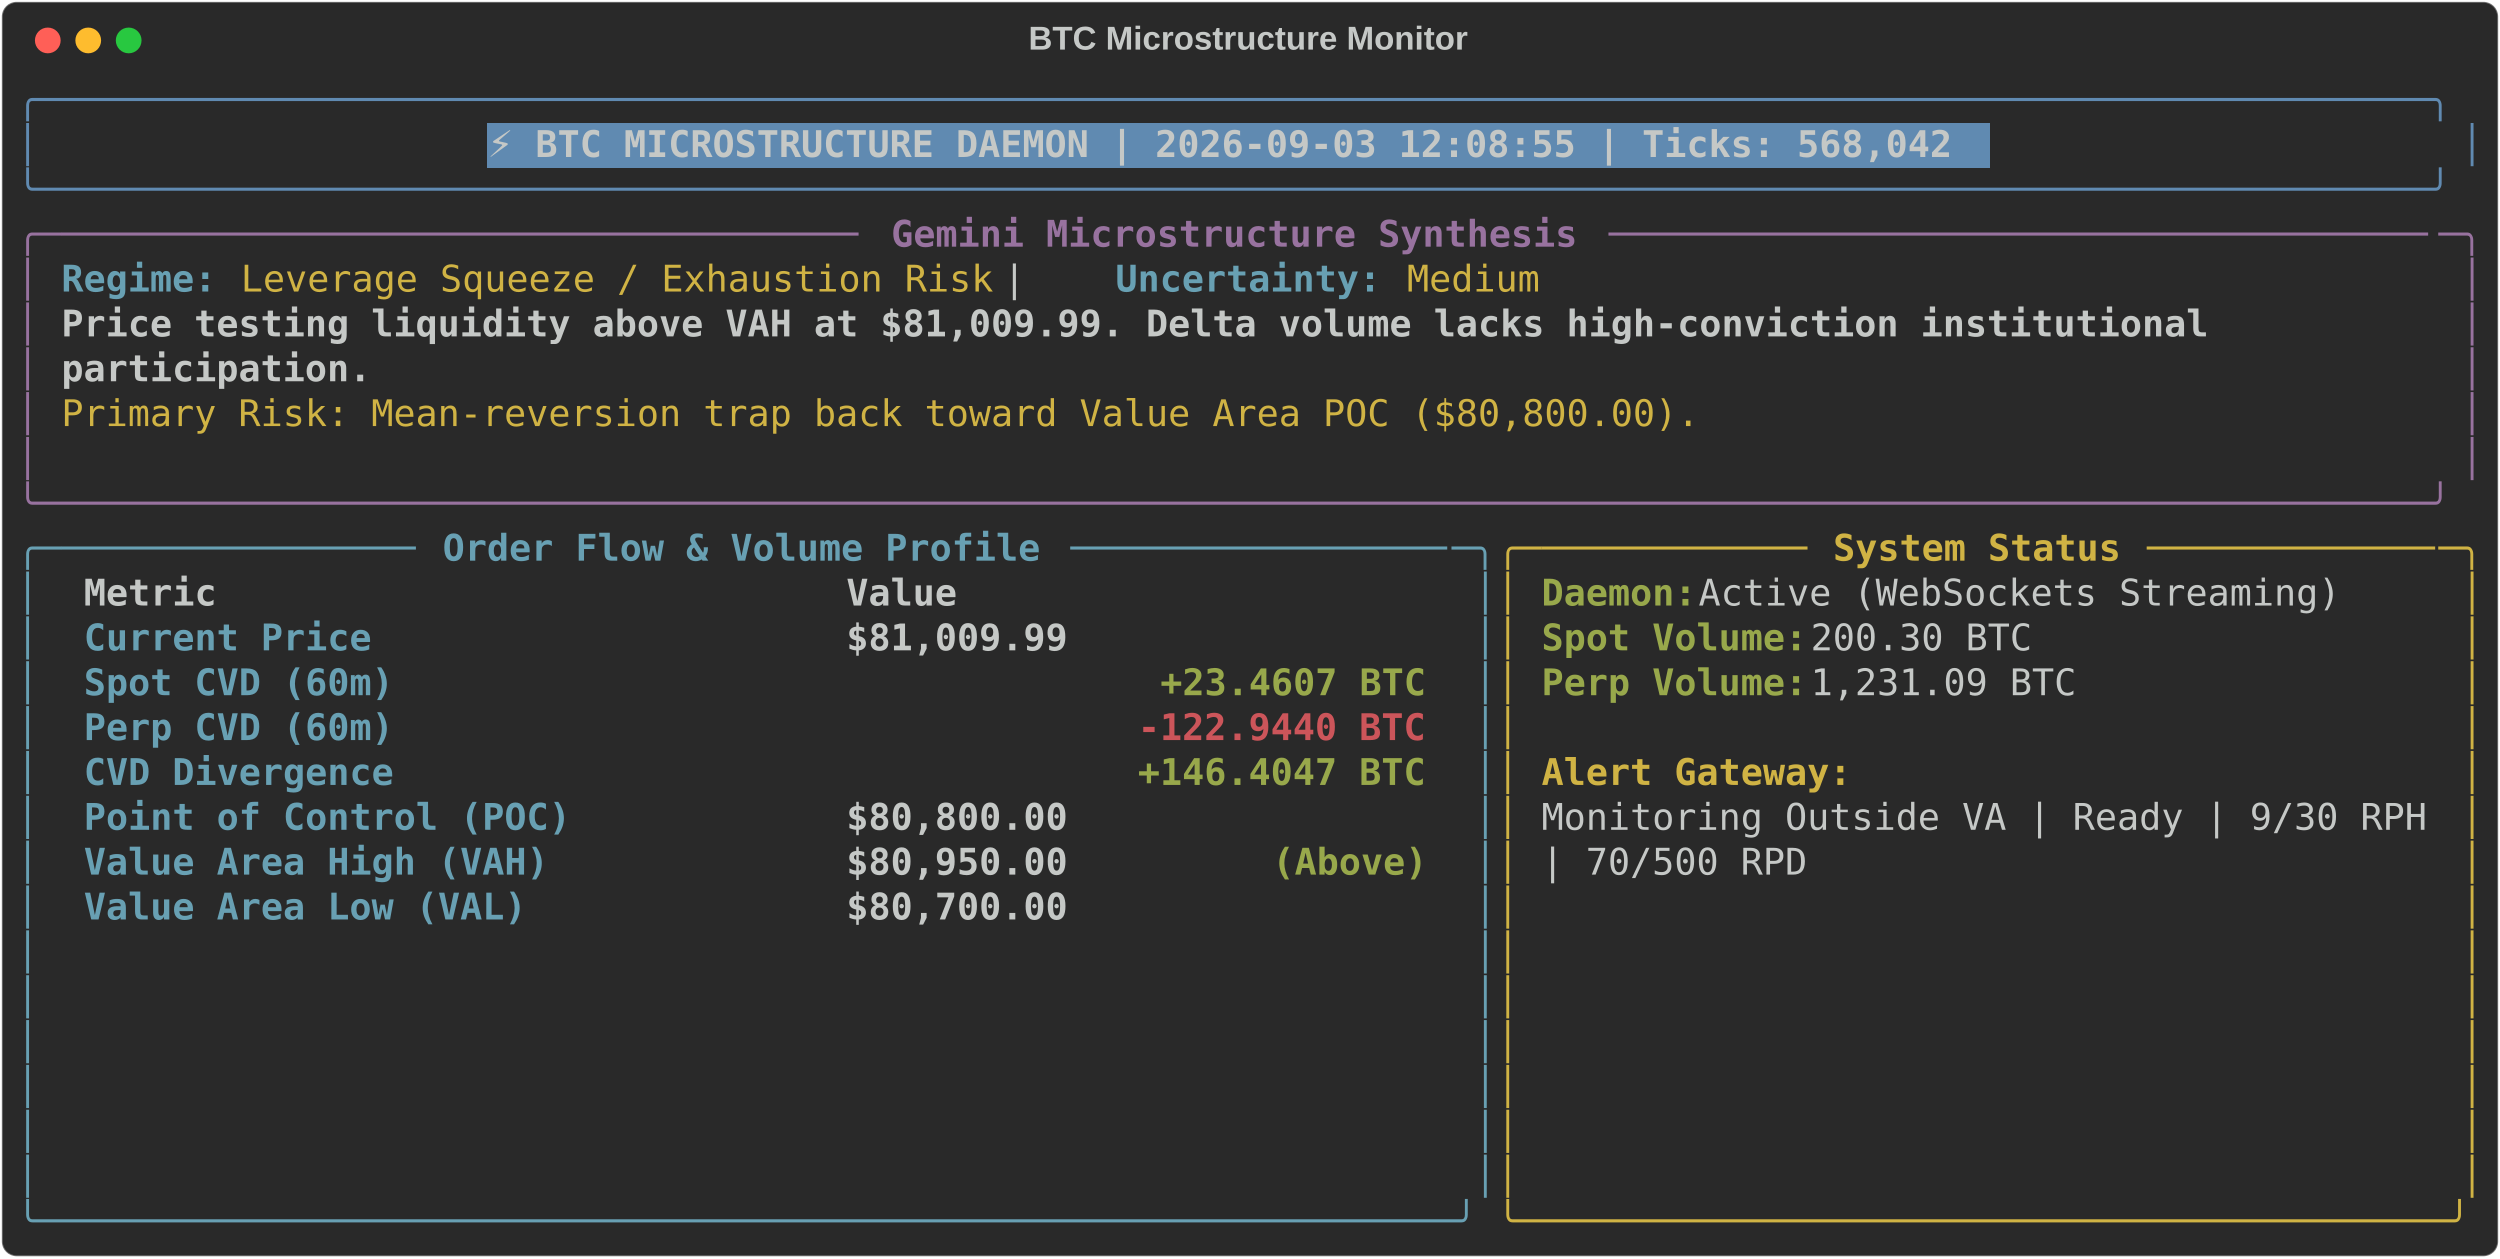
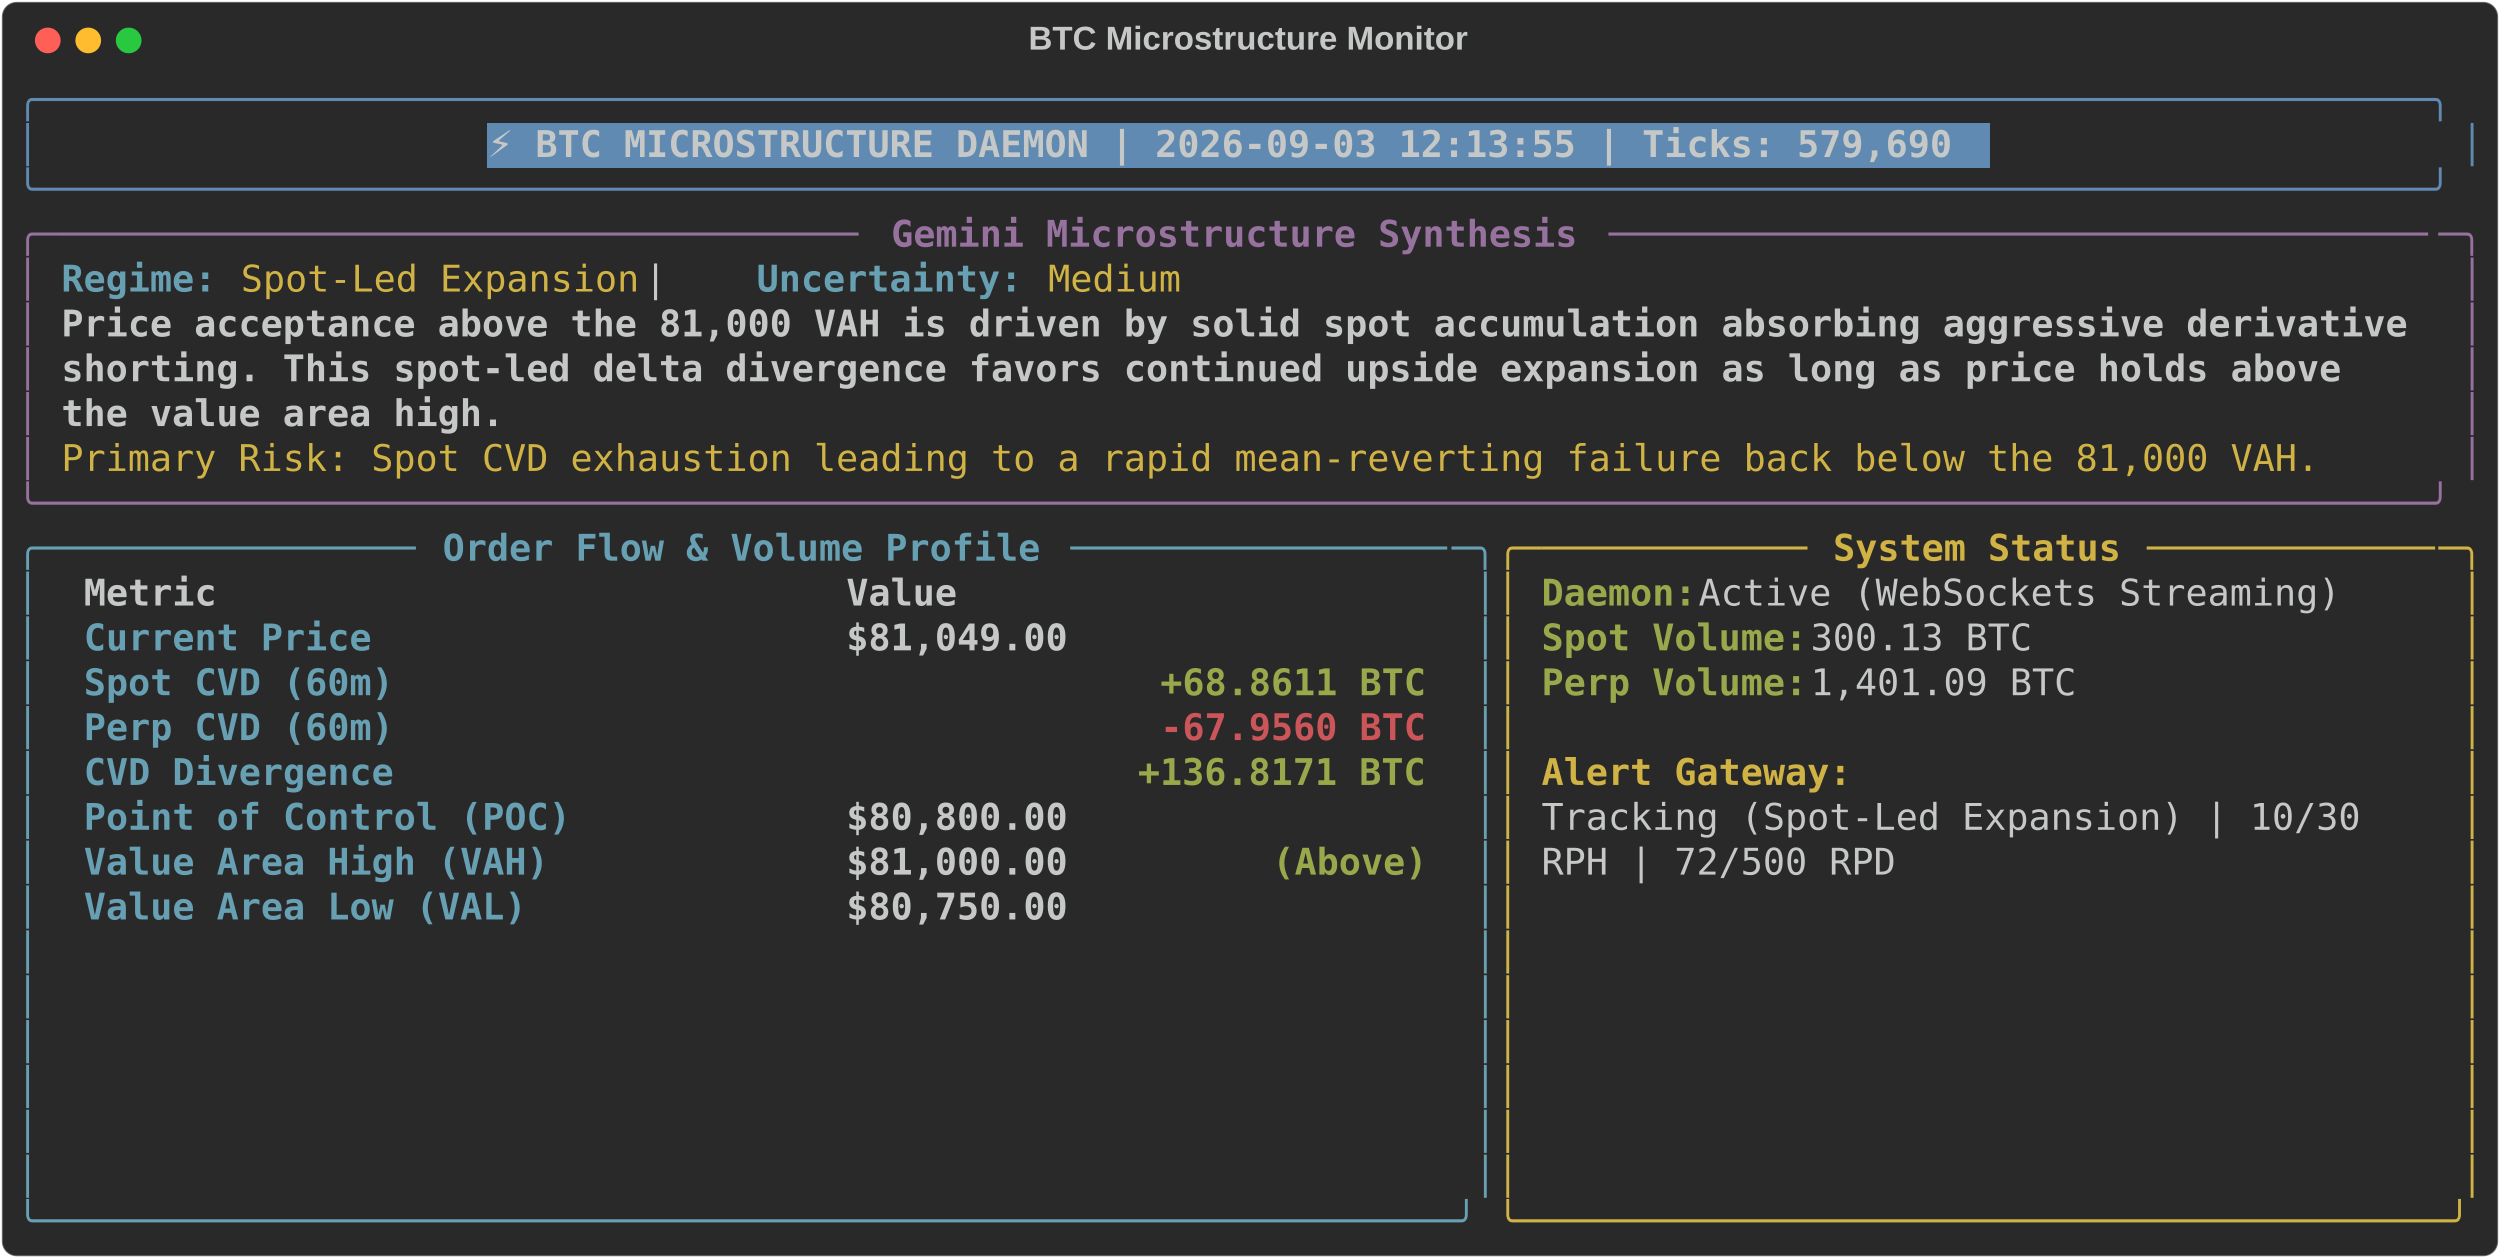
<svg xmlns="http://www.w3.org/2000/svg" class="rich-terminal" viewBox="0 0 1360 684.4">
  <style>

    @font-face {
        font-family: "Fira Code";
        src: local("FiraCode-Regular"),
                url("https://cdnjs.cloudflare.com/ajax/libs/firacode/6.2.0/woff2/FiraCode-Regular.woff2") format("woff2"),
                url("https://cdnjs.cloudflare.com/ajax/libs/firacode/6.2.0/woff/FiraCode-Regular.woff") format("woff");
        font-style: normal;
        font-weight: 400;
    }
    @font-face {
        font-family: "Fira Code";
        src: local("FiraCode-Bold"),
                url("https://cdnjs.cloudflare.com/ajax/libs/firacode/6.2.0/woff2/FiraCode-Bold.woff2") format("woff2"),
                url("https://cdnjs.cloudflare.com/ajax/libs/firacode/6.2.0/woff/FiraCode-Bold.woff") format("woff");
        font-style: bold;
        font-weight: 700;
    }

-     .terminal-783521857-matrix {
+     .terminal-2181682220-matrix {
        font-family: Fira Code, monospace;
        font-size: 20px;
        line-height: 24.4px;
        font-variant-east-asian: full-width;
    }

-     .terminal-783521857-title {
+     .terminal-2181682220-title {
        font-size: 18px;
        font-weight: bold;
        font-family: arial;
    }

-     .terminal-783521857-r1 { fill: #608ab1 }
- .terminal-783521857-r2 { fill: #c5c8c6 }
- .terminal-783521857-r3 { fill: #c5c8c6;font-weight: bold }
- .terminal-783521857-r4 { fill: #98729f }
- .terminal-783521857-r5 { fill: #98729f;font-weight: bold }
- .terminal-783521857-r6 { fill: #68a0b3;font-weight: bold }
- .terminal-783521857-r7 { fill: #d0b344 }
- .terminal-783521857-r8 { fill: #68a0b3 }
- .terminal-783521857-r9 { fill: #d0b344;font-weight: bold }
- .terminal-783521857-r10 { fill: #98a84b;font-weight: bold }
- .terminal-783521857-r11 { fill: #cc555a;font-weight: bold }
+     .terminal-2181682220-r1 { fill: #608ab1 }
+ .terminal-2181682220-r2 { fill: #c5c8c6 }
+ .terminal-2181682220-r3 { fill: #c5c8c6;font-weight: bold }
+ .terminal-2181682220-r4 { fill: #98729f }
+ .terminal-2181682220-r5 { fill: #98729f;font-weight: bold }
+ .terminal-2181682220-r6 { fill: #68a0b3;font-weight: bold }
+ .terminal-2181682220-r7 { fill: #d0b344 }
+ .terminal-2181682220-r8 { fill: #68a0b3 }
+ .terminal-2181682220-r9 { fill: #d0b344;font-weight: bold }
+ .terminal-2181682220-r10 { fill: #98a84b;font-weight: bold }
+ .terminal-2181682220-r11 { fill: #cc555a;font-weight: bold }
    </style>
  <defs>
-     <clipPath id="terminal-783521857-clip-terminal">
+     <clipPath id="terminal-2181682220-clip-terminal">
      <rect x="0" y="0" width="1341.0" height="633.4" />
    </clipPath>
-     <clipPath id="terminal-783521857-line-0">
+     <clipPath id="terminal-2181682220-line-0">
      <rect x="0" y="1.5" width="1342" height="24.65" />
    </clipPath>
-     <clipPath id="terminal-783521857-line-1">
+     <clipPath id="terminal-2181682220-line-1">
      <rect x="0" y="25.9" width="1342" height="24.65" />
    </clipPath>
-     <clipPath id="terminal-783521857-line-2">
+     <clipPath id="terminal-2181682220-line-2">
      <rect x="0" y="50.3" width="1342" height="24.65" />
    </clipPath>
-     <clipPath id="terminal-783521857-line-3">
+     <clipPath id="terminal-2181682220-line-3">
      <rect x="0" y="74.7" width="1342" height="24.65" />
    </clipPath>
-     <clipPath id="terminal-783521857-line-4">
+     <clipPath id="terminal-2181682220-line-4">
      <rect x="0" y="99.1" width="1342" height="24.65" />
    </clipPath>
-     <clipPath id="terminal-783521857-line-5">
+     <clipPath id="terminal-2181682220-line-5">
      <rect x="0" y="123.5" width="1342" height="24.65" />
    </clipPath>
-     <clipPath id="terminal-783521857-line-6">
+     <clipPath id="terminal-2181682220-line-6">
      <rect x="0" y="147.9" width="1342" height="24.65" />
    </clipPath>
-     <clipPath id="terminal-783521857-line-7">
+     <clipPath id="terminal-2181682220-line-7">
      <rect x="0" y="172.3" width="1342" height="24.65" />
    </clipPath>
-     <clipPath id="terminal-783521857-line-8">
+     <clipPath id="terminal-2181682220-line-8">
      <rect x="0" y="196.7" width="1342" height="24.65" />
    </clipPath>
-     <clipPath id="terminal-783521857-line-9">
+     <clipPath id="terminal-2181682220-line-9">
      <rect x="0" y="221.1" width="1342" height="24.65" />
    </clipPath>
-     <clipPath id="terminal-783521857-line-10">
+     <clipPath id="terminal-2181682220-line-10">
      <rect x="0" y="245.5" width="1342" height="24.65" />
    </clipPath>
-     <clipPath id="terminal-783521857-line-11">
+     <clipPath id="terminal-2181682220-line-11">
      <rect x="0" y="269.9" width="1342" height="24.65" />
    </clipPath>
-     <clipPath id="terminal-783521857-line-12">
+     <clipPath id="terminal-2181682220-line-12">
      <rect x="0" y="294.3" width="1342" height="24.65" />
    </clipPath>
-     <clipPath id="terminal-783521857-line-13">
+     <clipPath id="terminal-2181682220-line-13">
      <rect x="0" y="318.7" width="1342" height="24.65" />
    </clipPath>
-     <clipPath id="terminal-783521857-line-14">
+     <clipPath id="terminal-2181682220-line-14">
      <rect x="0" y="343.1" width="1342" height="24.65" />
    </clipPath>
-     <clipPath id="terminal-783521857-line-15">
+     <clipPath id="terminal-2181682220-line-15">
      <rect x="0" y="367.5" width="1342" height="24.65" />
    </clipPath>
-     <clipPath id="terminal-783521857-line-16">
+     <clipPath id="terminal-2181682220-line-16">
      <rect x="0" y="391.9" width="1342" height="24.65" />
    </clipPath>
-     <clipPath id="terminal-783521857-line-17">
+     <clipPath id="terminal-2181682220-line-17">
      <rect x="0" y="416.3" width="1342" height="24.65" />
    </clipPath>
-     <clipPath id="terminal-783521857-line-18">
+     <clipPath id="terminal-2181682220-line-18">
      <rect x="0" y="440.7" width="1342" height="24.65" />
    </clipPath>
-     <clipPath id="terminal-783521857-line-19">
+     <clipPath id="terminal-2181682220-line-19">
      <rect x="0" y="465.1" width="1342" height="24.65" />
    </clipPath>
-     <clipPath id="terminal-783521857-line-20">
+     <clipPath id="terminal-2181682220-line-20">
      <rect x="0" y="489.5" width="1342" height="24.65" />
    </clipPath>
-     <clipPath id="terminal-783521857-line-21">
+     <clipPath id="terminal-2181682220-line-21">
      <rect x="0" y="513.9" width="1342" height="24.65" />
    </clipPath>
-     <clipPath id="terminal-783521857-line-22">
+     <clipPath id="terminal-2181682220-line-22">
      <rect x="0" y="538.3" width="1342" height="24.65" />
    </clipPath>
-     <clipPath id="terminal-783521857-line-23">
+     <clipPath id="terminal-2181682220-line-23">
      <rect x="0" y="562.7" width="1342" height="24.65" />
    </clipPath>
-     <clipPath id="terminal-783521857-line-24">
+     <clipPath id="terminal-2181682220-line-24">
      <rect x="0" y="587.1" width="1342" height="24.65" />
    </clipPath>
  </defs>
  <rect fill="#292929" stroke="rgba(255,255,255,0.35)" stroke-width="1" x="1" y="1" width="1358" height="682.4" rx="8" />
-   <text class="terminal-783521857-title" fill="#c5c8c6" text-anchor="middle" x="679" y="27">BTC Microstructure Monitor</text>
+   <text class="terminal-2181682220-title" fill="#c5c8c6" text-anchor="middle" x="679" y="27">BTC Microstructure Monitor</text>
  <g transform="translate(26,22)">
    <circle cx="0" cy="0" r="7" fill="#ff5f57" />
    <circle cx="22" cy="0" r="7" fill="#febc2e" />
    <circle cx="44" cy="0" r="7" fill="#28c840" />
  </g>
-   <g transform="translate(9, 41)" clip-path="url(#terminal-783521857-clip-terminal)">
+   <g transform="translate(9, 41)" clip-path="url(#terminal-2181682220-clip-terminal)">
    <rect fill="#608ab1" x="256.2" y="25.9" width="817.4" height="24.65" shape-rendering="crispEdges" />
-     <g class="terminal-783521857-matrix">
-       <text class="terminal-783521857-r1" x="0" y="20" textLength="1342" clip-path="url(#terminal-783521857-line-0)">╭────────────────────────────────────────────────────────────────────────────────────────────────────────────╮</text>
-       <text class="terminal-783521857-r2" x="1342" y="20" textLength="12.2" clip-path="url(#terminal-783521857-line-0)">
- </text>
-       <text class="terminal-783521857-r1" x="0" y="44.4" textLength="12.2" clip-path="url(#terminal-783521857-line-1)">│</text>
-       <text class="terminal-783521857-r3" x="256.2" y="44.4" textLength="805.2" clip-path="url(#terminal-783521857-line-1)">⚡ BTC MICROSTRUCTURE DAEMON | 2026-09-03 12:08:55 | Ticks: 568,042</text>
-       <text class="terminal-783521857-r1" x="1329.8" y="44.4" textLength="12.2" clip-path="url(#terminal-783521857-line-1)">│</text>
-       <text class="terminal-783521857-r2" x="1342" y="44.4" textLength="12.2" clip-path="url(#terminal-783521857-line-1)">
- </text>
-       <text class="terminal-783521857-r1" x="0" y="68.8" textLength="1342" clip-path="url(#terminal-783521857-line-2)">╰────────────────────────────────────────────────────────────────────────────────────────────────────────────╯</text>
-       <text class="terminal-783521857-r2" x="1342" y="68.8" textLength="12.2" clip-path="url(#terminal-783521857-line-2)">
- </text>
-       <text class="terminal-783521857-r4" x="0" y="93.2" textLength="24.4" clip-path="url(#terminal-783521857-line-3)">╭─</text>
-       <text class="terminal-783521857-r4" x="24.4" y="93.2" textLength="439.2" clip-path="url(#terminal-783521857-line-3)">────────────────────────────────────</text>
-       <text class="terminal-783521857-r5" x="475.8" y="93.2" textLength="378.2" clip-path="url(#terminal-783521857-line-3)">Gemini Microstructure Synthesis</text>
-       <text class="terminal-783521857-r4" x="866.2" y="93.2" textLength="451.4" clip-path="url(#terminal-783521857-line-3)">─────────────────────────────────────</text>
-       <text class="terminal-783521857-r4" x="1317.6" y="93.2" textLength="24.4" clip-path="url(#terminal-783521857-line-3)">─╮</text>
-       <text class="terminal-783521857-r2" x="1342" y="93.2" textLength="12.2" clip-path="url(#terminal-783521857-line-3)">
- </text>
-       <text class="terminal-783521857-r4" x="0" y="117.6" textLength="12.2" clip-path="url(#terminal-783521857-line-4)">│</text>
-       <text class="terminal-783521857-r6" x="24.4" y="117.6" textLength="85.4" clip-path="url(#terminal-783521857-line-4)">Regime:</text>
-       <text class="terminal-783521857-r7" x="122" y="117.6" textLength="414.8" clip-path="url(#terminal-783521857-line-4)">Leverage Squeeze / Exhaustion Risk</text>
-       <text class="terminal-783521857-r2" x="536.8" y="117.6" textLength="61" clip-path="url(#terminal-783521857-line-4)">  |  </text>
-       <text class="terminal-783521857-r6" x="597.8" y="117.6" textLength="146.4" clip-path="url(#terminal-783521857-line-4)">Uncertainty:</text>
-       <text class="terminal-783521857-r7" x="756.4" y="117.6" textLength="73.2" clip-path="url(#terminal-783521857-line-4)">Medium</text>
-       <text class="terminal-783521857-r4" x="1329.8" y="117.6" textLength="12.2" clip-path="url(#terminal-783521857-line-4)">│</text>
-       <text class="terminal-783521857-r2" x="1342" y="117.6" textLength="12.2" clip-path="url(#terminal-783521857-line-4)">
- </text>
-       <text class="terminal-783521857-r4" x="0" y="142" textLength="12.2" clip-path="url(#terminal-783521857-line-5)">│</text>
-       <text class="terminal-783521857-r3" x="24.4" y="142" textLength="1195.6" clip-path="url(#terminal-783521857-line-5)">Price testing liquidity above VAH at $81,009.99. Delta volume lacks high-conviction institutional </text>
-       <text class="terminal-783521857-r4" x="1329.8" y="142" textLength="12.2" clip-path="url(#terminal-783521857-line-5)">│</text>
-       <text class="terminal-783521857-r2" x="1342" y="142" textLength="12.2" clip-path="url(#terminal-783521857-line-5)">
- </text>
-       <text class="terminal-783521857-r4" x="0" y="166.4" textLength="12.2" clip-path="url(#terminal-783521857-line-6)">│</text>
-       <text class="terminal-783521857-r3" x="24.4" y="166.4" textLength="170.8" clip-path="url(#terminal-783521857-line-6)">participation.</text>
-       <text class="terminal-783521857-r4" x="1329.8" y="166.4" textLength="12.2" clip-path="url(#terminal-783521857-line-6)">│</text>
-       <text class="terminal-783521857-r2" x="1342" y="166.4" textLength="12.2" clip-path="url(#terminal-783521857-line-6)">
- </text>
-       <text class="terminal-783521857-r4" x="0" y="190.8" textLength="12.2" clip-path="url(#terminal-783521857-line-7)">│</text>
-       <text class="terminal-783521857-r7" x="24.4" y="190.8" textLength="902.8" clip-path="url(#terminal-783521857-line-7)">Primary Risk: Mean-reversion trap back toward Value Area POC ($80,800.00).</text>
-       <text class="terminal-783521857-r4" x="1329.8" y="190.8" textLength="12.2" clip-path="url(#terminal-783521857-line-7)">│</text>
-       <text class="terminal-783521857-r2" x="1342" y="190.8" textLength="12.2" clip-path="url(#terminal-783521857-line-7)">
- </text>
-       <text class="terminal-783521857-r4" x="0" y="215.2" textLength="12.2" clip-path="url(#terminal-783521857-line-8)">│</text>
-       <text class="terminal-783521857-r4" x="1329.8" y="215.2" textLength="12.2" clip-path="url(#terminal-783521857-line-8)">│</text>
-       <text class="terminal-783521857-r2" x="1342" y="215.2" textLength="12.2" clip-path="url(#terminal-783521857-line-8)">
- </text>
-       <text class="terminal-783521857-r4" x="0" y="239.6" textLength="1342" clip-path="url(#terminal-783521857-line-9)">╰────────────────────────────────────────────────────────────────────────────────────────────────────────────╯</text>
-       <text class="terminal-783521857-r2" x="1342" y="239.6" textLength="12.2" clip-path="url(#terminal-783521857-line-9)">
- </text>
-       <text class="terminal-783521857-r8" x="0" y="264" textLength="24.4" clip-path="url(#terminal-783521857-line-10)">╭─</text>
-       <text class="terminal-783521857-r8" x="24.4" y="264" textLength="195.2" clip-path="url(#terminal-783521857-line-10)">────────────────</text>
-       <text class="terminal-783521857-r6" x="231.8" y="264" textLength="329.4" clip-path="url(#terminal-783521857-line-10)">Order Flow &amp; Volume Profile</text>
-       <text class="terminal-783521857-r8" x="573.4" y="264" textLength="207.4" clip-path="url(#terminal-783521857-line-10)">─────────────────</text>
-       <text class="terminal-783521857-r8" x="780.8" y="264" textLength="24.4" clip-path="url(#terminal-783521857-line-10)">─╮</text>
-       <text class="terminal-783521857-r7" x="805.2" y="264" textLength="24.4" clip-path="url(#terminal-783521857-line-10)">╭─</text>
-       <text class="terminal-783521857-r7" x="829.6" y="264" textLength="146.4" clip-path="url(#terminal-783521857-line-10)">────────────</text>
-       <text class="terminal-783521857-r9" x="988.2" y="264" textLength="158.6" clip-path="url(#terminal-783521857-line-10)">System Status</text>
-       <text class="terminal-783521857-r7" x="1159" y="264" textLength="158.6" clip-path="url(#terminal-783521857-line-10)">─────────────</text>
-       <text class="terminal-783521857-r7" x="1317.6" y="264" textLength="24.4" clip-path="url(#terminal-783521857-line-10)">─╮</text>
-       <text class="terminal-783521857-r2" x="1342" y="264" textLength="12.2" clip-path="url(#terminal-783521857-line-10)">
- </text>
-       <text class="terminal-783521857-r8" x="0" y="288.4" textLength="12.2" clip-path="url(#terminal-783521857-line-11)">│</text>
-       <text class="terminal-783521857-r3" x="36.6" y="288.4" textLength="390.4" clip-path="url(#terminal-783521857-line-11)">Metric                          </text>
-       <text class="terminal-783521857-r3" x="451.4" y="288.4" textLength="317.2" clip-path="url(#terminal-783521857-line-11)">                     Value</text>
-       <text class="terminal-783521857-r8" x="793" y="288.4" textLength="12.2" clip-path="url(#terminal-783521857-line-11)">│</text>
-       <text class="terminal-783521857-r7" x="805.2" y="288.4" textLength="12.2" clip-path="url(#terminal-783521857-line-11)">│</text>
-       <text class="terminal-783521857-r10" x="829.6" y="288.4" textLength="85.4" clip-path="url(#terminal-783521857-line-11)">Daemon:</text>
-       <text class="terminal-783521857-r2" x="915" y="288.4" textLength="366" clip-path="url(#terminal-783521857-line-11)"> Active (WebSockets Streaming)</text>
-       <text class="terminal-783521857-r7" x="1329.8" y="288.4" textLength="12.2" clip-path="url(#terminal-783521857-line-11)">│</text>
-       <text class="terminal-783521857-r2" x="1342" y="288.4" textLength="12.2" clip-path="url(#terminal-783521857-line-11)">
- </text>
-       <text class="terminal-783521857-r8" x="0" y="312.8" textLength="12.2" clip-path="url(#terminal-783521857-line-12)">│</text>
-       <text class="terminal-783521857-r6" x="36.6" y="312.8" textLength="390.4" clip-path="url(#terminal-783521857-line-12)">Current Price                   </text>
-       <text class="terminal-783521857-r3" x="451.4" y="312.8" textLength="317.2" clip-path="url(#terminal-783521857-line-12)">                $81,009.99</text>
-       <text class="terminal-783521857-r8" x="793" y="312.8" textLength="12.2" clip-path="url(#terminal-783521857-line-12)">│</text>
-       <text class="terminal-783521857-r7" x="805.2" y="312.8" textLength="12.2" clip-path="url(#terminal-783521857-line-12)">│</text>
-       <text class="terminal-783521857-r10" x="829.6" y="312.8" textLength="146.4" clip-path="url(#terminal-783521857-line-12)">Spot Volume:</text>
-       <text class="terminal-783521857-r2" x="976" y="312.8" textLength="134.2" clip-path="url(#terminal-783521857-line-12)"> 200.30 BTC</text>
-       <text class="terminal-783521857-r7" x="1329.8" y="312.8" textLength="12.2" clip-path="url(#terminal-783521857-line-12)">│</text>
-       <text class="terminal-783521857-r2" x="1342" y="312.8" textLength="12.2" clip-path="url(#terminal-783521857-line-12)">
- </text>
-       <text class="terminal-783521857-r8" x="0" y="337.2" textLength="12.2" clip-path="url(#terminal-783521857-line-13)">│</text>
-       <text class="terminal-783521857-r6" x="36.6" y="337.2" textLength="390.4" clip-path="url(#terminal-783521857-line-13)">Spot CVD (60m)                  </text>
-       <text class="terminal-783521857-r10" x="622.2" y="337.2" textLength="146.4" clip-path="url(#terminal-783521857-line-13)">+23.4607 BTC</text>
-       <text class="terminal-783521857-r8" x="793" y="337.2" textLength="12.2" clip-path="url(#terminal-783521857-line-13)">│</text>
-       <text class="terminal-783521857-r7" x="805.2" y="337.2" textLength="12.2" clip-path="url(#terminal-783521857-line-13)">│</text>
-       <text class="terminal-783521857-r10" x="829.6" y="337.2" textLength="146.4" clip-path="url(#terminal-783521857-line-13)">Perp Volume:</text>
-       <text class="terminal-783521857-r2" x="976" y="337.2" textLength="158.6" clip-path="url(#terminal-783521857-line-13)"> 1,231.09 BTC</text>
-       <text class="terminal-783521857-r7" x="1329.8" y="337.2" textLength="12.2" clip-path="url(#terminal-783521857-line-13)">│</text>
-       <text class="terminal-783521857-r2" x="1342" y="337.2" textLength="12.2" clip-path="url(#terminal-783521857-line-13)">
- </text>
-       <text class="terminal-783521857-r8" x="0" y="361.6" textLength="12.2" clip-path="url(#terminal-783521857-line-14)">│</text>
-       <text class="terminal-783521857-r6" x="36.6" y="361.6" textLength="390.4" clip-path="url(#terminal-783521857-line-14)">Perp CVD (60m)                  </text>
-       <text class="terminal-783521857-r11" x="610" y="361.6" textLength="158.6" clip-path="url(#terminal-783521857-line-14)">-122.9440 BTC</text>
-       <text class="terminal-783521857-r8" x="793" y="361.6" textLength="12.2" clip-path="url(#terminal-783521857-line-14)">│</text>
-       <text class="terminal-783521857-r7" x="805.2" y="361.6" textLength="12.2" clip-path="url(#terminal-783521857-line-14)">│</text>
-       <text class="terminal-783521857-r7" x="1329.8" y="361.6" textLength="12.2" clip-path="url(#terminal-783521857-line-14)">│</text>
-       <text class="terminal-783521857-r2" x="1342" y="361.6" textLength="12.2" clip-path="url(#terminal-783521857-line-14)">
- </text>
-       <text class="terminal-783521857-r8" x="0" y="386" textLength="12.2" clip-path="url(#terminal-783521857-line-15)">│</text>
-       <text class="terminal-783521857-r6" x="36.6" y="386" textLength="390.4" clip-path="url(#terminal-783521857-line-15)">CVD Divergence                  </text>
-       <text class="terminal-783521857-r10" x="610" y="386" textLength="158.6" clip-path="url(#terminal-783521857-line-15)">+146.4047 BTC</text>
-       <text class="terminal-783521857-r8" x="793" y="386" textLength="12.2" clip-path="url(#terminal-783521857-line-15)">│</text>
-       <text class="terminal-783521857-r7" x="805.2" y="386" textLength="12.2" clip-path="url(#terminal-783521857-line-15)">│</text>
-       <text class="terminal-783521857-r9" x="829.6" y="386" textLength="170.8" clip-path="url(#terminal-783521857-line-15)">Alert Gateway:</text>
-       <text class="terminal-783521857-r7" x="1329.8" y="386" textLength="12.2" clip-path="url(#terminal-783521857-line-15)">│</text>
-       <text class="terminal-783521857-r2" x="1342" y="386" textLength="12.2" clip-path="url(#terminal-783521857-line-15)">
- </text>
-       <text class="terminal-783521857-r8" x="0" y="410.4" textLength="12.2" clip-path="url(#terminal-783521857-line-16)">│</text>
-       <text class="terminal-783521857-r6" x="36.6" y="410.4" textLength="390.4" clip-path="url(#terminal-783521857-line-16)">Point of Control (POC)          </text>
-       <text class="terminal-783521857-r3" x="451.4" y="410.4" textLength="317.2" clip-path="url(#terminal-783521857-line-16)">                $80,800.00</text>
-       <text class="terminal-783521857-r8" x="793" y="410.4" textLength="12.2" clip-path="url(#terminal-783521857-line-16)">│</text>
-       <text class="terminal-783521857-r7" x="805.2" y="410.4" textLength="12.2" clip-path="url(#terminal-783521857-line-16)">│</text>
-       <text class="terminal-783521857-r2" x="829.6" y="410.4" textLength="488" clip-path="url(#terminal-783521857-line-16)">Monitoring Outside VA | Ready | 9/30 RPH</text>
-       <text class="terminal-783521857-r7" x="1329.8" y="410.4" textLength="12.2" clip-path="url(#terminal-783521857-line-16)">│</text>
-       <text class="terminal-783521857-r2" x="1342" y="410.4" textLength="12.2" clip-path="url(#terminal-783521857-line-16)">
- </text>
-       <text class="terminal-783521857-r8" x="0" y="434.8" textLength="12.2" clip-path="url(#terminal-783521857-line-17)">│</text>
-       <text class="terminal-783521857-r6" x="36.6" y="434.8" textLength="390.4" clip-path="url(#terminal-783521857-line-17)">Value Area High (VAH)           </text>
-       <text class="terminal-783521857-r3" x="451.4" y="434.8" textLength="231.8" clip-path="url(#terminal-783521857-line-17)">        $80,950.00 </text>
-       <text class="terminal-783521857-r10" x="683.2" y="434.8" textLength="85.4" clip-path="url(#terminal-783521857-line-17)">(Above)</text>
-       <text class="terminal-783521857-r8" x="793" y="434.8" textLength="12.2" clip-path="url(#terminal-783521857-line-17)">│</text>
-       <text class="terminal-783521857-r7" x="805.2" y="434.8" textLength="12.2" clip-path="url(#terminal-783521857-line-17)">│</text>
-       <text class="terminal-783521857-r2" x="829.6" y="434.8" textLength="146.4" clip-path="url(#terminal-783521857-line-17)">| 70/500 RPD</text>
-       <text class="terminal-783521857-r7" x="1329.8" y="434.8" textLength="12.2" clip-path="url(#terminal-783521857-line-17)">│</text>
-       <text class="terminal-783521857-r2" x="1342" y="434.8" textLength="12.2" clip-path="url(#terminal-783521857-line-17)">
- </text>
-       <text class="terminal-783521857-r8" x="0" y="459.2" textLength="12.2" clip-path="url(#terminal-783521857-line-18)">│</text>
-       <text class="terminal-783521857-r6" x="36.6" y="459.2" textLength="390.4" clip-path="url(#terminal-783521857-line-18)">Value Area Low (VAL)            </text>
-       <text class="terminal-783521857-r3" x="451.4" y="459.2" textLength="317.2" clip-path="url(#terminal-783521857-line-18)">                $80,700.00</text>
-       <text class="terminal-783521857-r8" x="793" y="459.2" textLength="12.2" clip-path="url(#terminal-783521857-line-18)">│</text>
-       <text class="terminal-783521857-r7" x="805.2" y="459.2" textLength="12.2" clip-path="url(#terminal-783521857-line-18)">│</text>
-       <text class="terminal-783521857-r7" x="1329.8" y="459.2" textLength="12.2" clip-path="url(#terminal-783521857-line-18)">│</text>
-       <text class="terminal-783521857-r2" x="1342" y="459.2" textLength="12.2" clip-path="url(#terminal-783521857-line-18)">
- </text>
-       <text class="terminal-783521857-r8" x="0" y="483.6" textLength="12.2" clip-path="url(#terminal-783521857-line-19)">│</text>
-       <text class="terminal-783521857-r8" x="793" y="483.6" textLength="12.2" clip-path="url(#terminal-783521857-line-19)">│</text>
-       <text class="terminal-783521857-r7" x="805.2" y="483.6" textLength="12.2" clip-path="url(#terminal-783521857-line-19)">│</text>
-       <text class="terminal-783521857-r7" x="1329.8" y="483.6" textLength="12.2" clip-path="url(#terminal-783521857-line-19)">│</text>
-       <text class="terminal-783521857-r2" x="1342" y="483.6" textLength="12.2" clip-path="url(#terminal-783521857-line-19)">
- </text>
-       <text class="terminal-783521857-r8" x="0" y="508" textLength="12.2" clip-path="url(#terminal-783521857-line-20)">│</text>
-       <text class="terminal-783521857-r8" x="793" y="508" textLength="12.2" clip-path="url(#terminal-783521857-line-20)">│</text>
-       <text class="terminal-783521857-r7" x="805.2" y="508" textLength="12.2" clip-path="url(#terminal-783521857-line-20)">│</text>
-       <text class="terminal-783521857-r7" x="1329.8" y="508" textLength="12.2" clip-path="url(#terminal-783521857-line-20)">│</text>
-       <text class="terminal-783521857-r2" x="1342" y="508" textLength="12.2" clip-path="url(#terminal-783521857-line-20)">
- </text>
-       <text class="terminal-783521857-r8" x="0" y="532.4" textLength="12.2" clip-path="url(#terminal-783521857-line-21)">│</text>
-       <text class="terminal-783521857-r8" x="793" y="532.4" textLength="12.2" clip-path="url(#terminal-783521857-line-21)">│</text>
-       <text class="terminal-783521857-r7" x="805.2" y="532.4" textLength="12.2" clip-path="url(#terminal-783521857-line-21)">│</text>
-       <text class="terminal-783521857-r7" x="1329.8" y="532.4" textLength="12.2" clip-path="url(#terminal-783521857-line-21)">│</text>
-       <text class="terminal-783521857-r2" x="1342" y="532.4" textLength="12.2" clip-path="url(#terminal-783521857-line-21)">
- </text>
-       <text class="terminal-783521857-r8" x="0" y="556.8" textLength="12.2" clip-path="url(#terminal-783521857-line-22)">│</text>
-       <text class="terminal-783521857-r8" x="793" y="556.8" textLength="12.2" clip-path="url(#terminal-783521857-line-22)">│</text>
-       <text class="terminal-783521857-r7" x="805.2" y="556.8" textLength="12.2" clip-path="url(#terminal-783521857-line-22)">│</text>
-       <text class="terminal-783521857-r7" x="1329.8" y="556.8" textLength="12.2" clip-path="url(#terminal-783521857-line-22)">│</text>
-       <text class="terminal-783521857-r2" x="1342" y="556.8" textLength="12.2" clip-path="url(#terminal-783521857-line-22)">
- </text>
-       <text class="terminal-783521857-r8" x="0" y="581.2" textLength="12.2" clip-path="url(#terminal-783521857-line-23)">│</text>
-       <text class="terminal-783521857-r8" x="793" y="581.2" textLength="12.2" clip-path="url(#terminal-783521857-line-23)">│</text>
-       <text class="terminal-783521857-r7" x="805.2" y="581.2" textLength="12.2" clip-path="url(#terminal-783521857-line-23)">│</text>
-       <text class="terminal-783521857-r7" x="1329.8" y="581.2" textLength="12.2" clip-path="url(#terminal-783521857-line-23)">│</text>
-       <text class="terminal-783521857-r2" x="1342" y="581.2" textLength="12.2" clip-path="url(#terminal-783521857-line-23)">
- </text>
-       <text class="terminal-783521857-r8" x="0" y="605.6" textLength="12.2" clip-path="url(#terminal-783521857-line-24)">│</text>
-       <text class="terminal-783521857-r8" x="793" y="605.6" textLength="12.2" clip-path="url(#terminal-783521857-line-24)">│</text>
-       <text class="terminal-783521857-r7" x="805.2" y="605.6" textLength="12.2" clip-path="url(#terminal-783521857-line-24)">│</text>
-       <text class="terminal-783521857-r7" x="1329.8" y="605.6" textLength="12.2" clip-path="url(#terminal-783521857-line-24)">│</text>
-       <text class="terminal-783521857-r2" x="1342" y="605.6" textLength="12.2" clip-path="url(#terminal-783521857-line-24)">
- </text>
-       <text class="terminal-783521857-r8" x="0" y="630" textLength="805.2" clip-path="url(#terminal-783521857-line-25)">╰────────────────────────────────────────────────────────────────╯</text>
-       <text class="terminal-783521857-r7" x="805.2" y="630" textLength="536.8" clip-path="url(#terminal-783521857-line-25)">╰──────────────────────────────────────────╯</text>
-       <text class="terminal-783521857-r2" x="1342" y="630" textLength="12.2" clip-path="url(#terminal-783521857-line-25)">
+     <g class="terminal-2181682220-matrix">
+       <text class="terminal-2181682220-r1" x="0" y="20" textLength="1342" clip-path="url(#terminal-2181682220-line-0)">╭────────────────────────────────────────────────────────────────────────────────────────────────────────────╮</text>
+       <text class="terminal-2181682220-r2" x="1342" y="20" textLength="12.2" clip-path="url(#terminal-2181682220-line-0)">
+ </text>
+       <text class="terminal-2181682220-r1" x="0" y="44.4" textLength="12.2" clip-path="url(#terminal-2181682220-line-1)">│</text>
+       <text class="terminal-2181682220-r3" x="256.2" y="44.4" textLength="805.2" clip-path="url(#terminal-2181682220-line-1)">⚡ BTC MICROSTRUCTURE DAEMON | 2026-09-03 12:13:55 | Ticks: 579,690</text>
+       <text class="terminal-2181682220-r1" x="1329.8" y="44.4" textLength="12.2" clip-path="url(#terminal-2181682220-line-1)">│</text>
+       <text class="terminal-2181682220-r2" x="1342" y="44.4" textLength="12.2" clip-path="url(#terminal-2181682220-line-1)">
+ </text>
+       <text class="terminal-2181682220-r1" x="0" y="68.8" textLength="1342" clip-path="url(#terminal-2181682220-line-2)">╰────────────────────────────────────────────────────────────────────────────────────────────────────────────╯</text>
+       <text class="terminal-2181682220-r2" x="1342" y="68.8" textLength="12.2" clip-path="url(#terminal-2181682220-line-2)">
+ </text>
+       <text class="terminal-2181682220-r4" x="0" y="93.2" textLength="24.4" clip-path="url(#terminal-2181682220-line-3)">╭─</text>
+       <text class="terminal-2181682220-r4" x="24.4" y="93.2" textLength="439.2" clip-path="url(#terminal-2181682220-line-3)">────────────────────────────────────</text>
+       <text class="terminal-2181682220-r5" x="475.8" y="93.2" textLength="378.2" clip-path="url(#terminal-2181682220-line-3)">Gemini Microstructure Synthesis</text>
+       <text class="terminal-2181682220-r4" x="866.2" y="93.2" textLength="451.4" clip-path="url(#terminal-2181682220-line-3)">─────────────────────────────────────</text>
+       <text class="terminal-2181682220-r4" x="1317.6" y="93.2" textLength="24.4" clip-path="url(#terminal-2181682220-line-3)">─╮</text>
+       <text class="terminal-2181682220-r2" x="1342" y="93.2" textLength="12.2" clip-path="url(#terminal-2181682220-line-3)">
+ </text>
+       <text class="terminal-2181682220-r4" x="0" y="117.6" textLength="12.2" clip-path="url(#terminal-2181682220-line-4)">│</text>
+       <text class="terminal-2181682220-r6" x="24.4" y="117.6" textLength="85.4" clip-path="url(#terminal-2181682220-line-4)">Regime:</text>
+       <text class="terminal-2181682220-r7" x="122" y="117.6" textLength="219.6" clip-path="url(#terminal-2181682220-line-4)">Spot-Led Expansion</text>
+       <text class="terminal-2181682220-r2" x="341.6" y="117.6" textLength="61" clip-path="url(#terminal-2181682220-line-4)">  |  </text>
+       <text class="terminal-2181682220-r6" x="402.6" y="117.6" textLength="146.4" clip-path="url(#terminal-2181682220-line-4)">Uncertainty:</text>
+       <text class="terminal-2181682220-r7" x="561.2" y="117.6" textLength="73.2" clip-path="url(#terminal-2181682220-line-4)">Medium</text>
+       <text class="terminal-2181682220-r4" x="1329.8" y="117.6" textLength="12.2" clip-path="url(#terminal-2181682220-line-4)">│</text>
+       <text class="terminal-2181682220-r2" x="1342" y="117.6" textLength="12.2" clip-path="url(#terminal-2181682220-line-4)">
+ </text>
+       <text class="terminal-2181682220-r4" x="0" y="142" textLength="12.2" clip-path="url(#terminal-2181682220-line-5)">│</text>
+       <text class="terminal-2181682220-r3" x="24.4" y="142" textLength="1293.2" clip-path="url(#terminal-2181682220-line-5)">Price acceptance above the 81,000 VAH is driven by solid spot accumulation absorbing aggressive derivative</text>
+       <text class="terminal-2181682220-r4" x="1329.8" y="142" textLength="12.2" clip-path="url(#terminal-2181682220-line-5)">│</text>
+       <text class="terminal-2181682220-r2" x="1342" y="142" textLength="12.2" clip-path="url(#terminal-2181682220-line-5)">
+ </text>
+       <text class="terminal-2181682220-r4" x="0" y="166.4" textLength="12.2" clip-path="url(#terminal-2181682220-line-6)">│</text>
+       <text class="terminal-2181682220-r3" x="24.4" y="166.4" textLength="1268.8" clip-path="url(#terminal-2181682220-line-6)">shorting. This spot-led delta divergence favors continued upside expansion as long as price holds above </text>
+       <text class="terminal-2181682220-r4" x="1329.8" y="166.4" textLength="12.2" clip-path="url(#terminal-2181682220-line-6)">│</text>
+       <text class="terminal-2181682220-r2" x="1342" y="166.4" textLength="12.2" clip-path="url(#terminal-2181682220-line-6)">
+ </text>
+       <text class="terminal-2181682220-r4" x="0" y="190.8" textLength="12.2" clip-path="url(#terminal-2181682220-line-7)">│</text>
+       <text class="terminal-2181682220-r3" x="24.4" y="190.8" textLength="244" clip-path="url(#terminal-2181682220-line-7)">the value area high.</text>
+       <text class="terminal-2181682220-r4" x="1329.8" y="190.8" textLength="12.2" clip-path="url(#terminal-2181682220-line-7)">│</text>
+       <text class="terminal-2181682220-r2" x="1342" y="190.8" textLength="12.2" clip-path="url(#terminal-2181682220-line-7)">
+ </text>
+       <text class="terminal-2181682220-r4" x="0" y="215.2" textLength="12.2" clip-path="url(#terminal-2181682220-line-8)">│</text>
+       <text class="terminal-2181682220-r7" x="24.4" y="215.2" textLength="1244.4" clip-path="url(#terminal-2181682220-line-8)">Primary Risk: Spot CVD exhaustion leading to a rapid mean-reverting failure back below the 81,000 VAH.</text>
+       <text class="terminal-2181682220-r4" x="1329.8" y="215.2" textLength="12.2" clip-path="url(#terminal-2181682220-line-8)">│</text>
+       <text class="terminal-2181682220-r2" x="1342" y="215.2" textLength="12.2" clip-path="url(#terminal-2181682220-line-8)">
+ </text>
+       <text class="terminal-2181682220-r4" x="0" y="239.6" textLength="1342" clip-path="url(#terminal-2181682220-line-9)">╰────────────────────────────────────────────────────────────────────────────────────────────────────────────╯</text>
+       <text class="terminal-2181682220-r2" x="1342" y="239.6" textLength="12.2" clip-path="url(#terminal-2181682220-line-9)">
+ </text>
+       <text class="terminal-2181682220-r8" x="0" y="264" textLength="24.4" clip-path="url(#terminal-2181682220-line-10)">╭─</text>
+       <text class="terminal-2181682220-r8" x="24.4" y="264" textLength="195.2" clip-path="url(#terminal-2181682220-line-10)">────────────────</text>
+       <text class="terminal-2181682220-r6" x="231.8" y="264" textLength="329.4" clip-path="url(#terminal-2181682220-line-10)">Order Flow &amp; Volume Profile</text>
+       <text class="terminal-2181682220-r8" x="573.4" y="264" textLength="207.4" clip-path="url(#terminal-2181682220-line-10)">─────────────────</text>
+       <text class="terminal-2181682220-r8" x="780.8" y="264" textLength="24.4" clip-path="url(#terminal-2181682220-line-10)">─╮</text>
+       <text class="terminal-2181682220-r7" x="805.2" y="264" textLength="24.4" clip-path="url(#terminal-2181682220-line-10)">╭─</text>
+       <text class="terminal-2181682220-r7" x="829.6" y="264" textLength="146.4" clip-path="url(#terminal-2181682220-line-10)">────────────</text>
+       <text class="terminal-2181682220-r9" x="988.2" y="264" textLength="158.6" clip-path="url(#terminal-2181682220-line-10)">System Status</text>
+       <text class="terminal-2181682220-r7" x="1159" y="264" textLength="158.6" clip-path="url(#terminal-2181682220-line-10)">─────────────</text>
+       <text class="terminal-2181682220-r7" x="1317.6" y="264" textLength="24.4" clip-path="url(#terminal-2181682220-line-10)">─╮</text>
+       <text class="terminal-2181682220-r2" x="1342" y="264" textLength="12.2" clip-path="url(#terminal-2181682220-line-10)">
+ </text>
+       <text class="terminal-2181682220-r8" x="0" y="288.4" textLength="12.2" clip-path="url(#terminal-2181682220-line-11)">│</text>
+       <text class="terminal-2181682220-r3" x="36.6" y="288.4" textLength="390.4" clip-path="url(#terminal-2181682220-line-11)">Metric                          </text>
+       <text class="terminal-2181682220-r3" x="451.4" y="288.4" textLength="317.2" clip-path="url(#terminal-2181682220-line-11)">                     Value</text>
+       <text class="terminal-2181682220-r8" x="793" y="288.4" textLength="12.2" clip-path="url(#terminal-2181682220-line-11)">│</text>
+       <text class="terminal-2181682220-r7" x="805.2" y="288.4" textLength="12.2" clip-path="url(#terminal-2181682220-line-11)">│</text>
+       <text class="terminal-2181682220-r10" x="829.6" y="288.4" textLength="85.4" clip-path="url(#terminal-2181682220-line-11)">Daemon:</text>
+       <text class="terminal-2181682220-r2" x="915" y="288.4" textLength="366" clip-path="url(#terminal-2181682220-line-11)"> Active (WebSockets Streaming)</text>
+       <text class="terminal-2181682220-r7" x="1329.8" y="288.4" textLength="12.2" clip-path="url(#terminal-2181682220-line-11)">│</text>
+       <text class="terminal-2181682220-r2" x="1342" y="288.4" textLength="12.2" clip-path="url(#terminal-2181682220-line-11)">
+ </text>
+       <text class="terminal-2181682220-r8" x="0" y="312.8" textLength="12.2" clip-path="url(#terminal-2181682220-line-12)">│</text>
+       <text class="terminal-2181682220-r6" x="36.6" y="312.8" textLength="390.4" clip-path="url(#terminal-2181682220-line-12)">Current Price                   </text>
+       <text class="terminal-2181682220-r3" x="451.4" y="312.8" textLength="317.2" clip-path="url(#terminal-2181682220-line-12)">                $81,049.00</text>
+       <text class="terminal-2181682220-r8" x="793" y="312.8" textLength="12.2" clip-path="url(#terminal-2181682220-line-12)">│</text>
+       <text class="terminal-2181682220-r7" x="805.2" y="312.8" textLength="12.2" clip-path="url(#terminal-2181682220-line-12)">│</text>
+       <text class="terminal-2181682220-r10" x="829.6" y="312.8" textLength="146.4" clip-path="url(#terminal-2181682220-line-12)">Spot Volume:</text>
+       <text class="terminal-2181682220-r2" x="976" y="312.8" textLength="134.2" clip-path="url(#terminal-2181682220-line-12)"> 300.13 BTC</text>
+       <text class="terminal-2181682220-r7" x="1329.8" y="312.8" textLength="12.2" clip-path="url(#terminal-2181682220-line-12)">│</text>
+       <text class="terminal-2181682220-r2" x="1342" y="312.8" textLength="12.2" clip-path="url(#terminal-2181682220-line-12)">
+ </text>
+       <text class="terminal-2181682220-r8" x="0" y="337.2" textLength="12.2" clip-path="url(#terminal-2181682220-line-13)">│</text>
+       <text class="terminal-2181682220-r6" x="36.6" y="337.2" textLength="390.4" clip-path="url(#terminal-2181682220-line-13)">Spot CVD (60m)                  </text>
+       <text class="terminal-2181682220-r10" x="622.2" y="337.2" textLength="146.4" clip-path="url(#terminal-2181682220-line-13)">+68.8611 BTC</text>
+       <text class="terminal-2181682220-r8" x="793" y="337.2" textLength="12.2" clip-path="url(#terminal-2181682220-line-13)">│</text>
+       <text class="terminal-2181682220-r7" x="805.2" y="337.2" textLength="12.2" clip-path="url(#terminal-2181682220-line-13)">│</text>
+       <text class="terminal-2181682220-r10" x="829.6" y="337.2" textLength="146.4" clip-path="url(#terminal-2181682220-line-13)">Perp Volume:</text>
+       <text class="terminal-2181682220-r2" x="976" y="337.2" textLength="158.6" clip-path="url(#terminal-2181682220-line-13)"> 1,401.09 BTC</text>
+       <text class="terminal-2181682220-r7" x="1329.8" y="337.2" textLength="12.2" clip-path="url(#terminal-2181682220-line-13)">│</text>
+       <text class="terminal-2181682220-r2" x="1342" y="337.2" textLength="12.2" clip-path="url(#terminal-2181682220-line-13)">
+ </text>
+       <text class="terminal-2181682220-r8" x="0" y="361.6" textLength="12.2" clip-path="url(#terminal-2181682220-line-14)">│</text>
+       <text class="terminal-2181682220-r6" x="36.6" y="361.6" textLength="390.4" clip-path="url(#terminal-2181682220-line-14)">Perp CVD (60m)                  </text>
+       <text class="terminal-2181682220-r11" x="622.2" y="361.6" textLength="146.4" clip-path="url(#terminal-2181682220-line-14)">-67.9560 BTC</text>
+       <text class="terminal-2181682220-r8" x="793" y="361.6" textLength="12.2" clip-path="url(#terminal-2181682220-line-14)">│</text>
+       <text class="terminal-2181682220-r7" x="805.2" y="361.6" textLength="12.2" clip-path="url(#terminal-2181682220-line-14)">│</text>
+       <text class="terminal-2181682220-r7" x="1329.8" y="361.6" textLength="12.2" clip-path="url(#terminal-2181682220-line-14)">│</text>
+       <text class="terminal-2181682220-r2" x="1342" y="361.6" textLength="12.2" clip-path="url(#terminal-2181682220-line-14)">
+ </text>
+       <text class="terminal-2181682220-r8" x="0" y="386" textLength="12.2" clip-path="url(#terminal-2181682220-line-15)">│</text>
+       <text class="terminal-2181682220-r6" x="36.6" y="386" textLength="390.4" clip-path="url(#terminal-2181682220-line-15)">CVD Divergence                  </text>
+       <text class="terminal-2181682220-r10" x="610" y="386" textLength="158.6" clip-path="url(#terminal-2181682220-line-15)">+136.8171 BTC</text>
+       <text class="terminal-2181682220-r8" x="793" y="386" textLength="12.2" clip-path="url(#terminal-2181682220-line-15)">│</text>
+       <text class="terminal-2181682220-r7" x="805.2" y="386" textLength="12.2" clip-path="url(#terminal-2181682220-line-15)">│</text>
+       <text class="terminal-2181682220-r9" x="829.6" y="386" textLength="170.8" clip-path="url(#terminal-2181682220-line-15)">Alert Gateway:</text>
+       <text class="terminal-2181682220-r7" x="1329.8" y="386" textLength="12.2" clip-path="url(#terminal-2181682220-line-15)">│</text>
+       <text class="terminal-2181682220-r2" x="1342" y="386" textLength="12.2" clip-path="url(#terminal-2181682220-line-15)">
+ </text>
+       <text class="terminal-2181682220-r8" x="0" y="410.4" textLength="12.2" clip-path="url(#terminal-2181682220-line-16)">│</text>
+       <text class="terminal-2181682220-r6" x="36.6" y="410.4" textLength="390.4" clip-path="url(#terminal-2181682220-line-16)">Point of Control (POC)          </text>
+       <text class="terminal-2181682220-r3" x="451.4" y="410.4" textLength="317.2" clip-path="url(#terminal-2181682220-line-16)">                $80,800.00</text>
+       <text class="terminal-2181682220-r8" x="793" y="410.4" textLength="12.2" clip-path="url(#terminal-2181682220-line-16)">│</text>
+       <text class="terminal-2181682220-r7" x="805.2" y="410.4" textLength="12.2" clip-path="url(#terminal-2181682220-line-16)">│</text>
+       <text class="terminal-2181682220-r2" x="829.6" y="410.4" textLength="463.6" clip-path="url(#terminal-2181682220-line-16)">Tracking (Spot-Led Expansion) | 10/30 </text>
+       <text class="terminal-2181682220-r7" x="1329.8" y="410.4" textLength="12.2" clip-path="url(#terminal-2181682220-line-16)">│</text>
+       <text class="terminal-2181682220-r2" x="1342" y="410.4" textLength="12.2" clip-path="url(#terminal-2181682220-line-16)">
+ </text>
+       <text class="terminal-2181682220-r8" x="0" y="434.8" textLength="12.2" clip-path="url(#terminal-2181682220-line-17)">│</text>
+       <text class="terminal-2181682220-r6" x="36.6" y="434.8" textLength="390.4" clip-path="url(#terminal-2181682220-line-17)">Value Area High (VAH)           </text>
+       <text class="terminal-2181682220-r3" x="451.4" y="434.8" textLength="231.8" clip-path="url(#terminal-2181682220-line-17)">        $81,000.00 </text>
+       <text class="terminal-2181682220-r10" x="683.2" y="434.8" textLength="85.4" clip-path="url(#terminal-2181682220-line-17)">(Above)</text>
+       <text class="terminal-2181682220-r8" x="793" y="434.8" textLength="12.2" clip-path="url(#terminal-2181682220-line-17)">│</text>
+       <text class="terminal-2181682220-r7" x="805.2" y="434.8" textLength="12.2" clip-path="url(#terminal-2181682220-line-17)">│</text>
+       <text class="terminal-2181682220-r2" x="829.6" y="434.8" textLength="195.2" clip-path="url(#terminal-2181682220-line-17)">RPH | 72/500 RPD</text>
+       <text class="terminal-2181682220-r7" x="1329.8" y="434.8" textLength="12.2" clip-path="url(#terminal-2181682220-line-17)">│</text>
+       <text class="terminal-2181682220-r2" x="1342" y="434.8" textLength="12.2" clip-path="url(#terminal-2181682220-line-17)">
+ </text>
+       <text class="terminal-2181682220-r8" x="0" y="459.2" textLength="12.2" clip-path="url(#terminal-2181682220-line-18)">│</text>
+       <text class="terminal-2181682220-r6" x="36.6" y="459.2" textLength="390.4" clip-path="url(#terminal-2181682220-line-18)">Value Area Low (VAL)            </text>
+       <text class="terminal-2181682220-r3" x="451.4" y="459.2" textLength="317.2" clip-path="url(#terminal-2181682220-line-18)">                $80,750.00</text>
+       <text class="terminal-2181682220-r8" x="793" y="459.2" textLength="12.2" clip-path="url(#terminal-2181682220-line-18)">│</text>
+       <text class="terminal-2181682220-r7" x="805.2" y="459.2" textLength="12.2" clip-path="url(#terminal-2181682220-line-18)">│</text>
+       <text class="terminal-2181682220-r7" x="1329.8" y="459.2" textLength="12.2" clip-path="url(#terminal-2181682220-line-18)">│</text>
+       <text class="terminal-2181682220-r2" x="1342" y="459.2" textLength="12.2" clip-path="url(#terminal-2181682220-line-18)">
+ </text>
+       <text class="terminal-2181682220-r8" x="0" y="483.6" textLength="12.2" clip-path="url(#terminal-2181682220-line-19)">│</text>
+       <text class="terminal-2181682220-r8" x="793" y="483.6" textLength="12.2" clip-path="url(#terminal-2181682220-line-19)">│</text>
+       <text class="terminal-2181682220-r7" x="805.2" y="483.6" textLength="12.2" clip-path="url(#terminal-2181682220-line-19)">│</text>
+       <text class="terminal-2181682220-r7" x="1329.8" y="483.6" textLength="12.2" clip-path="url(#terminal-2181682220-line-19)">│</text>
+       <text class="terminal-2181682220-r2" x="1342" y="483.6" textLength="12.2" clip-path="url(#terminal-2181682220-line-19)">
+ </text>
+       <text class="terminal-2181682220-r8" x="0" y="508" textLength="12.2" clip-path="url(#terminal-2181682220-line-20)">│</text>
+       <text class="terminal-2181682220-r8" x="793" y="508" textLength="12.2" clip-path="url(#terminal-2181682220-line-20)">│</text>
+       <text class="terminal-2181682220-r7" x="805.2" y="508" textLength="12.2" clip-path="url(#terminal-2181682220-line-20)">│</text>
+       <text class="terminal-2181682220-r7" x="1329.8" y="508" textLength="12.2" clip-path="url(#terminal-2181682220-line-20)">│</text>
+       <text class="terminal-2181682220-r2" x="1342" y="508" textLength="12.2" clip-path="url(#terminal-2181682220-line-20)">
+ </text>
+       <text class="terminal-2181682220-r8" x="0" y="532.4" textLength="12.2" clip-path="url(#terminal-2181682220-line-21)">│</text>
+       <text class="terminal-2181682220-r8" x="793" y="532.4" textLength="12.2" clip-path="url(#terminal-2181682220-line-21)">│</text>
+       <text class="terminal-2181682220-r7" x="805.2" y="532.4" textLength="12.2" clip-path="url(#terminal-2181682220-line-21)">│</text>
+       <text class="terminal-2181682220-r7" x="1329.8" y="532.4" textLength="12.2" clip-path="url(#terminal-2181682220-line-21)">│</text>
+       <text class="terminal-2181682220-r2" x="1342" y="532.4" textLength="12.2" clip-path="url(#terminal-2181682220-line-21)">
+ </text>
+       <text class="terminal-2181682220-r8" x="0" y="556.8" textLength="12.2" clip-path="url(#terminal-2181682220-line-22)">│</text>
+       <text class="terminal-2181682220-r8" x="793" y="556.8" textLength="12.2" clip-path="url(#terminal-2181682220-line-22)">│</text>
+       <text class="terminal-2181682220-r7" x="805.2" y="556.8" textLength="12.2" clip-path="url(#terminal-2181682220-line-22)">│</text>
+       <text class="terminal-2181682220-r7" x="1329.8" y="556.8" textLength="12.2" clip-path="url(#terminal-2181682220-line-22)">│</text>
+       <text class="terminal-2181682220-r2" x="1342" y="556.8" textLength="12.2" clip-path="url(#terminal-2181682220-line-22)">
+ </text>
+       <text class="terminal-2181682220-r8" x="0" y="581.2" textLength="12.2" clip-path="url(#terminal-2181682220-line-23)">│</text>
+       <text class="terminal-2181682220-r8" x="793" y="581.2" textLength="12.2" clip-path="url(#terminal-2181682220-line-23)">│</text>
+       <text class="terminal-2181682220-r7" x="805.2" y="581.2" textLength="12.2" clip-path="url(#terminal-2181682220-line-23)">│</text>
+       <text class="terminal-2181682220-r7" x="1329.8" y="581.2" textLength="12.2" clip-path="url(#terminal-2181682220-line-23)">│</text>
+       <text class="terminal-2181682220-r2" x="1342" y="581.2" textLength="12.2" clip-path="url(#terminal-2181682220-line-23)">
+ </text>
+       <text class="terminal-2181682220-r8" x="0" y="605.6" textLength="12.2" clip-path="url(#terminal-2181682220-line-24)">│</text>
+       <text class="terminal-2181682220-r8" x="793" y="605.6" textLength="12.2" clip-path="url(#terminal-2181682220-line-24)">│</text>
+       <text class="terminal-2181682220-r7" x="805.2" y="605.6" textLength="12.2" clip-path="url(#terminal-2181682220-line-24)">│</text>
+       <text class="terminal-2181682220-r7" x="1329.8" y="605.6" textLength="12.2" clip-path="url(#terminal-2181682220-line-24)">│</text>
+       <text class="terminal-2181682220-r2" x="1342" y="605.6" textLength="12.2" clip-path="url(#terminal-2181682220-line-24)">
+ </text>
+       <text class="terminal-2181682220-r8" x="0" y="630" textLength="805.2" clip-path="url(#terminal-2181682220-line-25)">╰────────────────────────────────────────────────────────────────╯</text>
+       <text class="terminal-2181682220-r7" x="805.2" y="630" textLength="536.8" clip-path="url(#terminal-2181682220-line-25)">╰──────────────────────────────────────────╯</text>
+       <text class="terminal-2181682220-r2" x="1342" y="630" textLength="12.2" clip-path="url(#terminal-2181682220-line-25)">
</text>
    </g>
  </g>
</svg>
